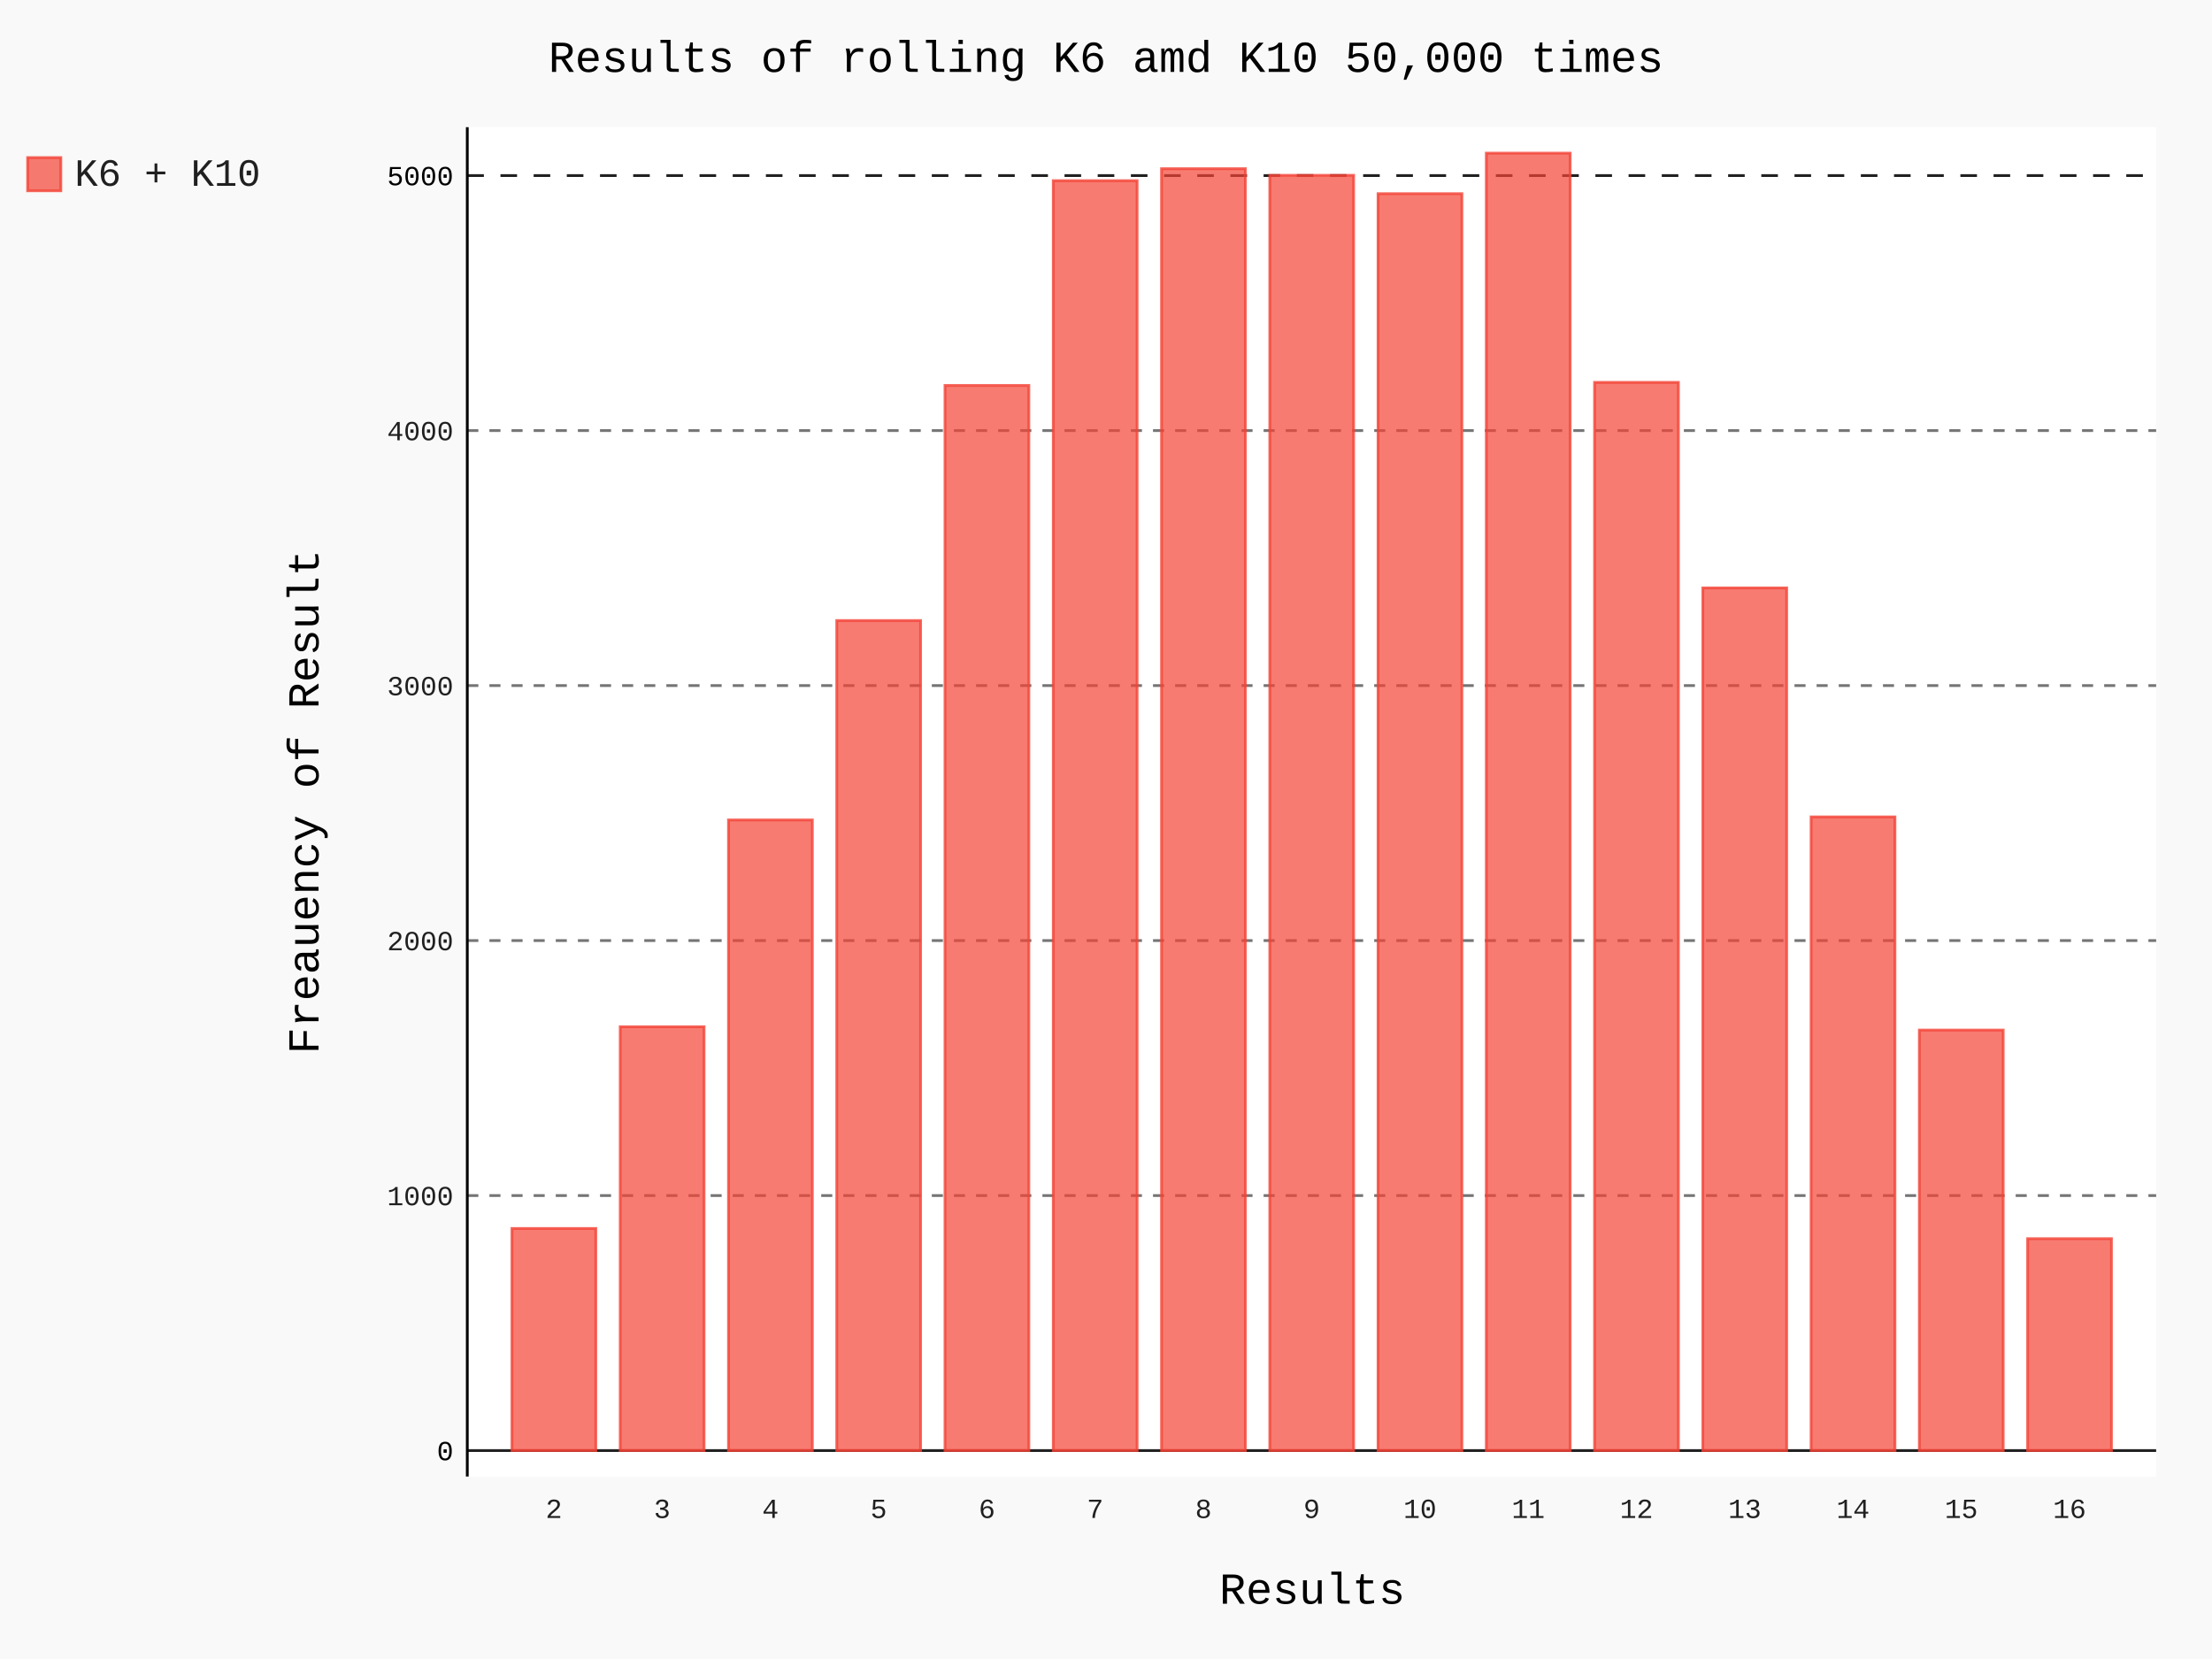
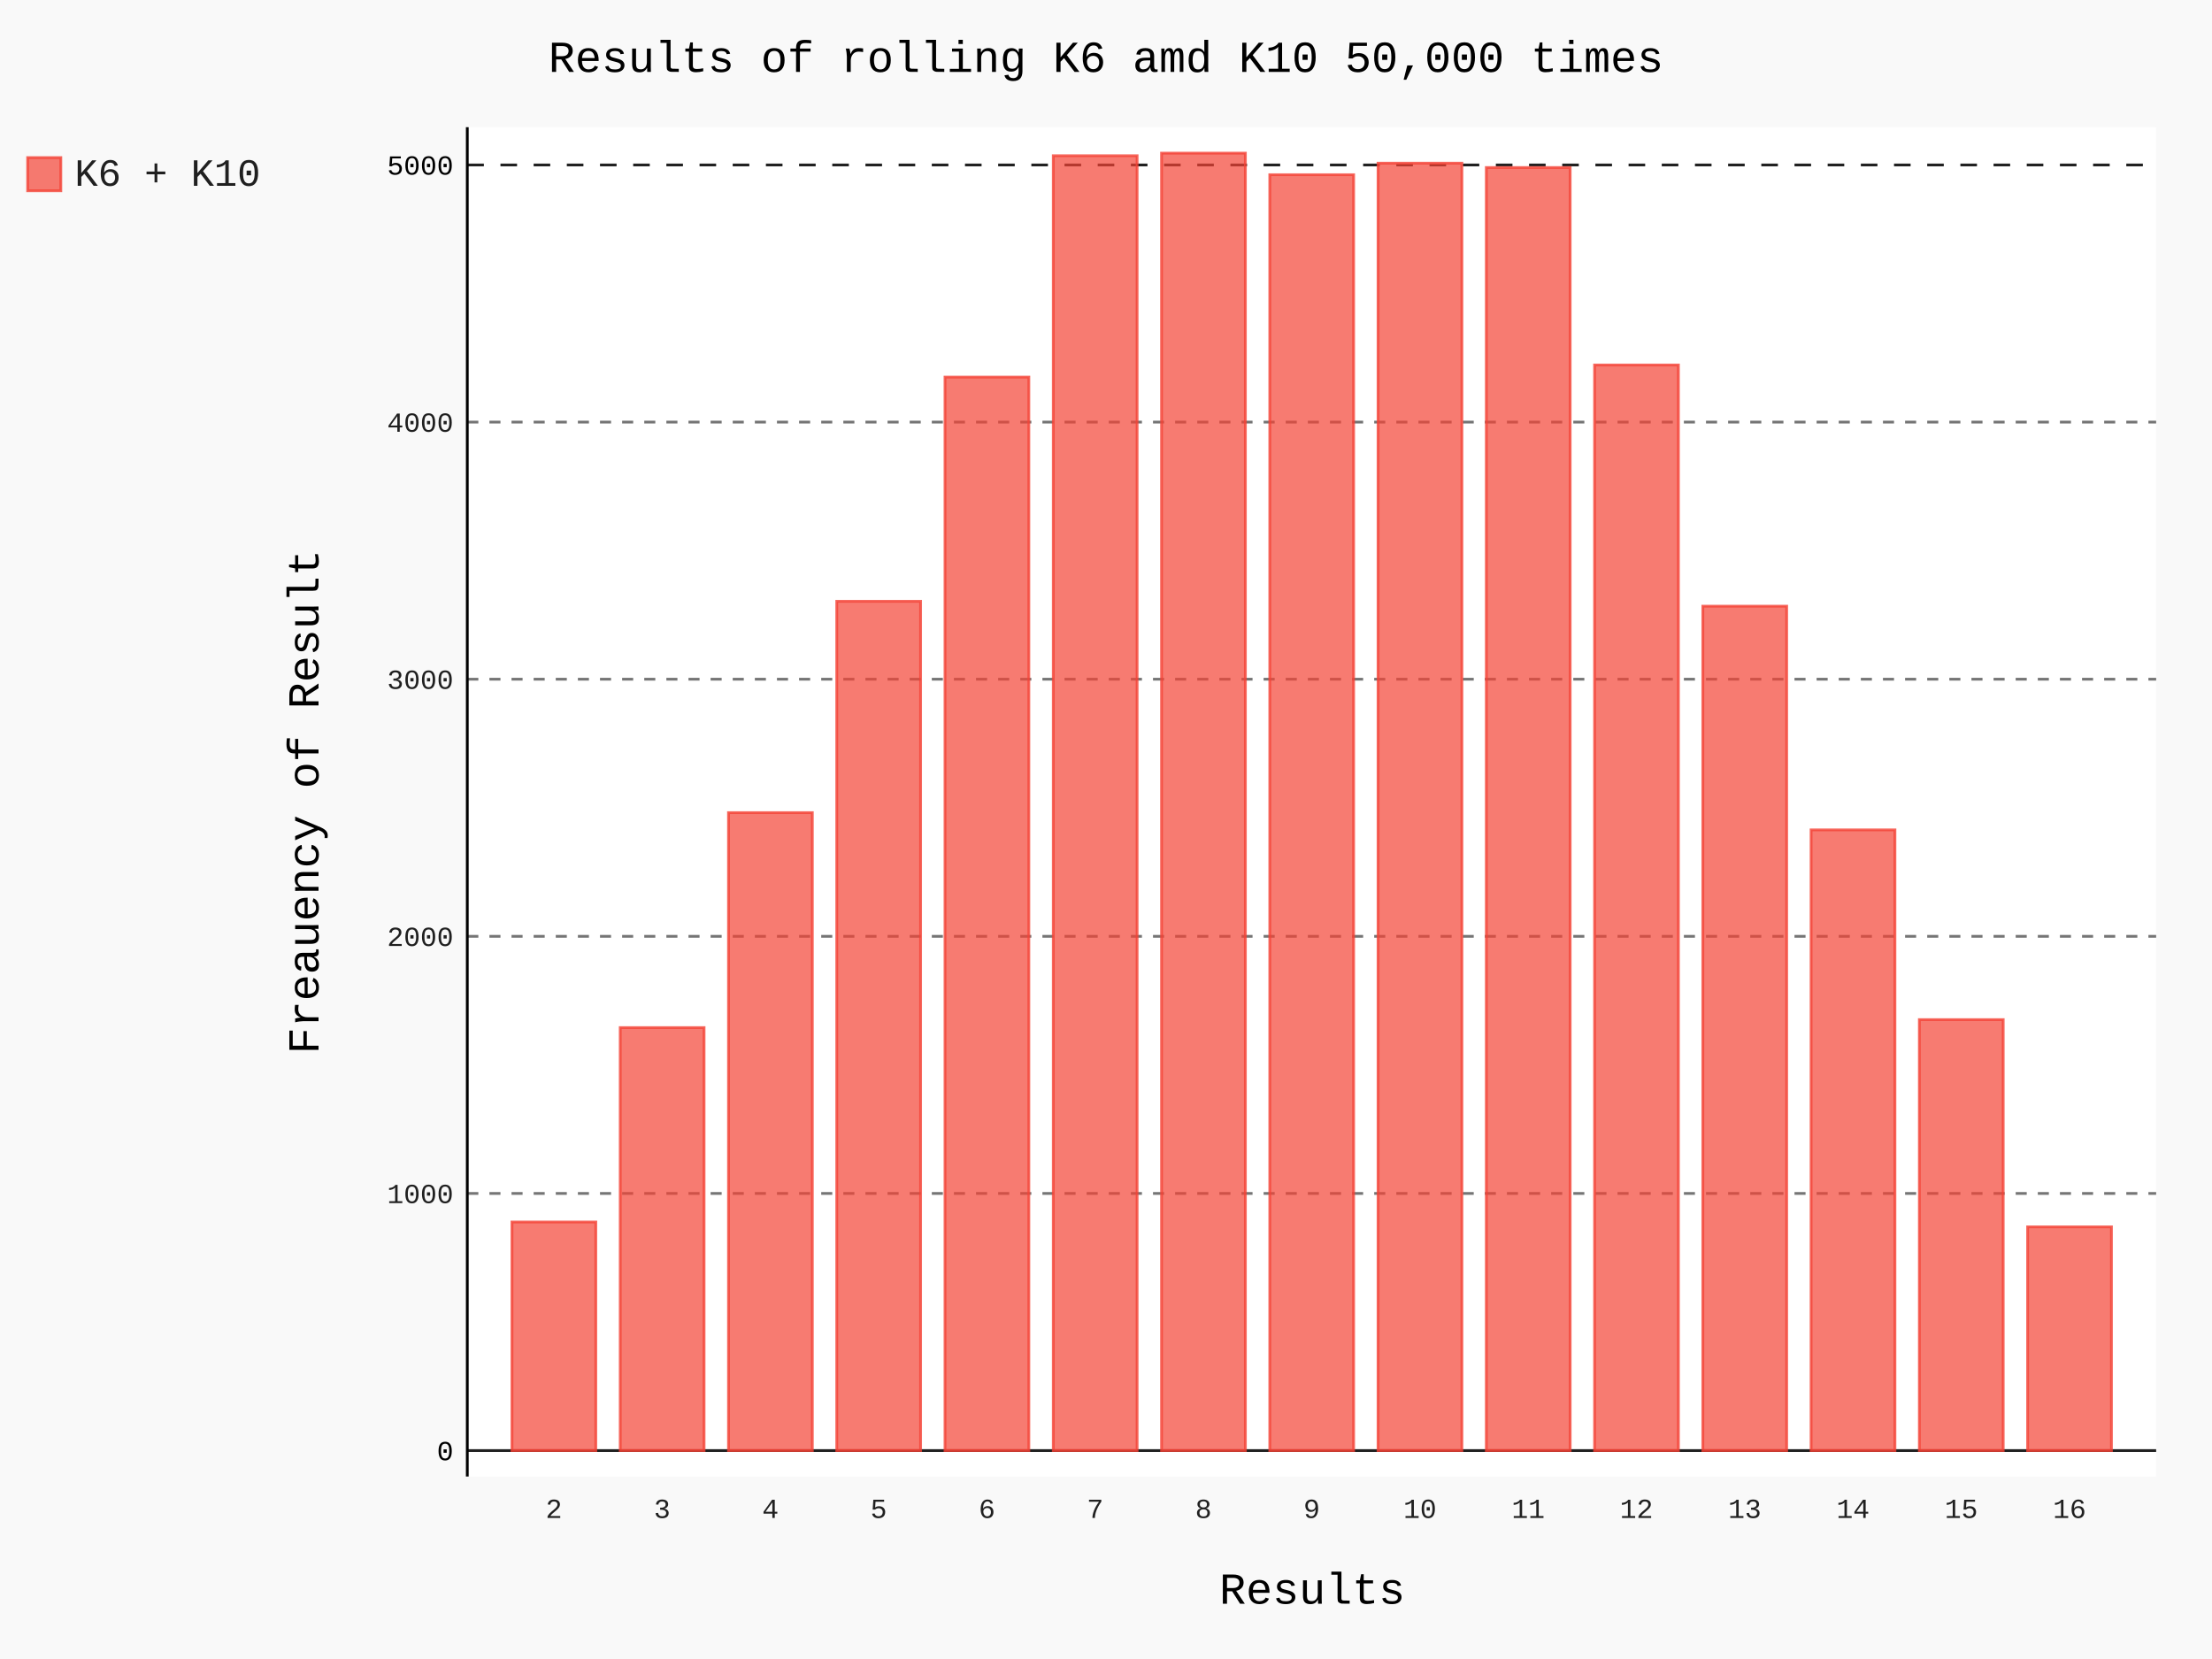
- <svg xmlns="http://www.w3.org/2000/svg" class="pygal-chart" id="chart-56fa57a1-1778-4af2-ad96-960149c46c1f" viewBox="0 0 800 600">
+ <svg xmlns="http://www.w3.org/2000/svg" class="pygal-chart" id="chart-04cfc852-0a4c-45dd-91a7-49f5a743dbed" viewBox="0 0 800 600">
  <defs>
-     <style type="text/css">#chart-56fa57a1-1778-4af2-ad96-960149c46c1f{-webkit-user-select:none;-webkit-font-smoothing:antialiased;font-family:Consolas,"Liberation Mono",Menlo,Courier,monospace}#chart-56fa57a1-1778-4af2-ad96-960149c46c1f .title{font-family:Consolas,"Liberation Mono",Menlo,Courier,monospace;font-size:16px}#chart-56fa57a1-1778-4af2-ad96-960149c46c1f .legends .legend text{font-family:Consolas,"Liberation Mono",Menlo,Courier,monospace;font-size:14px}#chart-56fa57a1-1778-4af2-ad96-960149c46c1f .axis text{font-family:Consolas,"Liberation Mono",Menlo,Courier,monospace;font-size:10px}#chart-56fa57a1-1778-4af2-ad96-960149c46c1f .axis text.major{font-family:Consolas,"Liberation Mono",Menlo,Courier,monospace;font-size:10px}#chart-56fa57a1-1778-4af2-ad96-960149c46c1f .text-overlay text.value{font-family:Consolas,"Liberation Mono",Menlo,Courier,monospace;font-size:16px}#chart-56fa57a1-1778-4af2-ad96-960149c46c1f .text-overlay text.label{font-family:Consolas,"Liberation Mono",Menlo,Courier,monospace;font-size:10px}#chart-56fa57a1-1778-4af2-ad96-960149c46c1f .tooltip{font-family:Consolas,"Liberation Mono",Menlo,Courier,monospace;font-size:14px}#chart-56fa57a1-1778-4af2-ad96-960149c46c1f text.no_data{font-family:Consolas,"Liberation Mono",Menlo,Courier,monospace;font-size:64px}
- #chart-56fa57a1-1778-4af2-ad96-960149c46c1f{background-color:rgba(249,249,249,1)}#chart-56fa57a1-1778-4af2-ad96-960149c46c1f path,#chart-56fa57a1-1778-4af2-ad96-960149c46c1f line,#chart-56fa57a1-1778-4af2-ad96-960149c46c1f rect,#chart-56fa57a1-1778-4af2-ad96-960149c46c1f circle{-webkit-transition:150ms;-moz-transition:150ms;transition:150ms}#chart-56fa57a1-1778-4af2-ad96-960149c46c1f .graph &gt; .background{fill:rgba(249,249,249,1)}#chart-56fa57a1-1778-4af2-ad96-960149c46c1f .plot &gt; .background{fill:rgba(255,255,255,1)}#chart-56fa57a1-1778-4af2-ad96-960149c46c1f .graph{fill:rgba(0,0,0,.87)}#chart-56fa57a1-1778-4af2-ad96-960149c46c1f text.no_data{fill:rgba(0,0,0,1)}#chart-56fa57a1-1778-4af2-ad96-960149c46c1f .title{fill:rgba(0,0,0,1)}#chart-56fa57a1-1778-4af2-ad96-960149c46c1f .legends .legend text{fill:rgba(0,0,0,.87)}#chart-56fa57a1-1778-4af2-ad96-960149c46c1f .legends .legend:hover text{fill:rgba(0,0,0,1)}#chart-56fa57a1-1778-4af2-ad96-960149c46c1f .axis .line{stroke:rgba(0,0,0,1)}#chart-56fa57a1-1778-4af2-ad96-960149c46c1f .axis .guide.line{stroke:rgba(0,0,0,.54)}#chart-56fa57a1-1778-4af2-ad96-960149c46c1f .axis .major.line{stroke:rgba(0,0,0,.87)}#chart-56fa57a1-1778-4af2-ad96-960149c46c1f .axis text.major{fill:rgba(0,0,0,1)}#chart-56fa57a1-1778-4af2-ad96-960149c46c1f .axis.y .guides:hover .guide.line,#chart-56fa57a1-1778-4af2-ad96-960149c46c1f .line-graph .axis.x .guides:hover .guide.line,#chart-56fa57a1-1778-4af2-ad96-960149c46c1f .stackedline-graph .axis.x .guides:hover .guide.line,#chart-56fa57a1-1778-4af2-ad96-960149c46c1f .xy-graph .axis.x .guides:hover .guide.line{stroke:rgba(0,0,0,1)}#chart-56fa57a1-1778-4af2-ad96-960149c46c1f .axis .guides:hover text{fill:rgba(0,0,0,1)}#chart-56fa57a1-1778-4af2-ad96-960149c46c1f .reactive{fill-opacity:.7;stroke-opacity:.8}#chart-56fa57a1-1778-4af2-ad96-960149c46c1f .ci{stroke:rgba(0,0,0,.87)}#chart-56fa57a1-1778-4af2-ad96-960149c46c1f .reactive.active,#chart-56fa57a1-1778-4af2-ad96-960149c46c1f .active .reactive{fill-opacity:.8;stroke-opacity:.9;stroke-width:4}#chart-56fa57a1-1778-4af2-ad96-960149c46c1f .ci .reactive.active{stroke-width:1.5}#chart-56fa57a1-1778-4af2-ad96-960149c46c1f .series text{fill:rgba(0,0,0,1)}#chart-56fa57a1-1778-4af2-ad96-960149c46c1f .tooltip rect{fill:rgba(255,255,255,1);stroke:rgba(0,0,0,1);-webkit-transition:opacity 150ms;-moz-transition:opacity 150ms;transition:opacity 150ms}#chart-56fa57a1-1778-4af2-ad96-960149c46c1f .tooltip .label{fill:rgba(0,0,0,.87)}#chart-56fa57a1-1778-4af2-ad96-960149c46c1f .tooltip .label{fill:rgba(0,0,0,.87)}#chart-56fa57a1-1778-4af2-ad96-960149c46c1f .tooltip .legend{font-size:.8em;fill:rgba(0,0,0,.54)}#chart-56fa57a1-1778-4af2-ad96-960149c46c1f .tooltip .x_label{font-size:.6em;fill:rgba(0,0,0,1)}#chart-56fa57a1-1778-4af2-ad96-960149c46c1f .tooltip .xlink{font-size:.5em;text-decoration:underline}#chart-56fa57a1-1778-4af2-ad96-960149c46c1f .tooltip .value{font-size:1.5em}#chart-56fa57a1-1778-4af2-ad96-960149c46c1f .bound{font-size:.5em}#chart-56fa57a1-1778-4af2-ad96-960149c46c1f .max-value{font-size:.75em;fill:rgba(0,0,0,.54)}#chart-56fa57a1-1778-4af2-ad96-960149c46c1f .map-element{fill:rgba(255,255,255,1);stroke:rgba(0,0,0,.54) !important}#chart-56fa57a1-1778-4af2-ad96-960149c46c1f .map-element .reactive{fill-opacity:inherit;stroke-opacity:inherit}#chart-56fa57a1-1778-4af2-ad96-960149c46c1f .color-0,#chart-56fa57a1-1778-4af2-ad96-960149c46c1f .color-0 a:visited{stroke:#F44336;fill:#F44336}#chart-56fa57a1-1778-4af2-ad96-960149c46c1f .text-overlay .color-0 text{fill:black}
- #chart-56fa57a1-1778-4af2-ad96-960149c46c1f text.no_data{text-anchor:middle}#chart-56fa57a1-1778-4af2-ad96-960149c46c1f .guide.line{fill:none}#chart-56fa57a1-1778-4af2-ad96-960149c46c1f .centered{text-anchor:middle}#chart-56fa57a1-1778-4af2-ad96-960149c46c1f .title{text-anchor:middle}#chart-56fa57a1-1778-4af2-ad96-960149c46c1f .legends .legend text{fill-opacity:1}#chart-56fa57a1-1778-4af2-ad96-960149c46c1f .axis.x text{text-anchor:middle}#chart-56fa57a1-1778-4af2-ad96-960149c46c1f .axis.x:not(.web) text[transform]{text-anchor:start}#chart-56fa57a1-1778-4af2-ad96-960149c46c1f .axis.x:not(.web) text[transform].backwards{text-anchor:end}#chart-56fa57a1-1778-4af2-ad96-960149c46c1f .axis.y text{text-anchor:end}#chart-56fa57a1-1778-4af2-ad96-960149c46c1f .axis.y text[transform].backwards{text-anchor:start}#chart-56fa57a1-1778-4af2-ad96-960149c46c1f .axis.y2 text{text-anchor:start}#chart-56fa57a1-1778-4af2-ad96-960149c46c1f .axis.y2 text[transform].backwards{text-anchor:end}#chart-56fa57a1-1778-4af2-ad96-960149c46c1f .axis .guide.line{stroke-dasharray:4,4}#chart-56fa57a1-1778-4af2-ad96-960149c46c1f .axis .major.guide.line{stroke-dasharray:6,6}#chart-56fa57a1-1778-4af2-ad96-960149c46c1f .horizontal .axis.y .guide.line,#chart-56fa57a1-1778-4af2-ad96-960149c46c1f .horizontal .axis.y2 .guide.line,#chart-56fa57a1-1778-4af2-ad96-960149c46c1f .vertical .axis.x .guide.line{opacity:0}#chart-56fa57a1-1778-4af2-ad96-960149c46c1f .horizontal .axis.always_show .guide.line,#chart-56fa57a1-1778-4af2-ad96-960149c46c1f .vertical .axis.always_show .guide.line{opacity:1 !important}#chart-56fa57a1-1778-4af2-ad96-960149c46c1f .axis.y .guides:hover .guide.line,#chart-56fa57a1-1778-4af2-ad96-960149c46c1f .axis.y2 .guides:hover .guide.line,#chart-56fa57a1-1778-4af2-ad96-960149c46c1f .axis.x .guides:hover .guide.line{opacity:1}#chart-56fa57a1-1778-4af2-ad96-960149c46c1f .axis .guides:hover text{opacity:1}#chart-56fa57a1-1778-4af2-ad96-960149c46c1f .nofill{fill:none}#chart-56fa57a1-1778-4af2-ad96-960149c46c1f .subtle-fill{fill-opacity:.2}#chart-56fa57a1-1778-4af2-ad96-960149c46c1f .dot{stroke-width:1px;fill-opacity:1}#chart-56fa57a1-1778-4af2-ad96-960149c46c1f .dot.active{stroke-width:5px}#chart-56fa57a1-1778-4af2-ad96-960149c46c1f .dot.negative{fill:transparent}#chart-56fa57a1-1778-4af2-ad96-960149c46c1f text,#chart-56fa57a1-1778-4af2-ad96-960149c46c1f tspan{stroke:none !important}#chart-56fa57a1-1778-4af2-ad96-960149c46c1f .series text.active{opacity:1}#chart-56fa57a1-1778-4af2-ad96-960149c46c1f .tooltip rect{fill-opacity:.95;stroke-width:.5}#chart-56fa57a1-1778-4af2-ad96-960149c46c1f .tooltip text{fill-opacity:1}#chart-56fa57a1-1778-4af2-ad96-960149c46c1f .showable{visibility:hidden}#chart-56fa57a1-1778-4af2-ad96-960149c46c1f .showable.shown{visibility:visible}#chart-56fa57a1-1778-4af2-ad96-960149c46c1f .gauge-background{fill:rgba(229,229,229,1);stroke:none}#chart-56fa57a1-1778-4af2-ad96-960149c46c1f .bg-lines{stroke:rgba(249,249,249,1);stroke-width:2px}</style>
+     <style type="text/css">#chart-04cfc852-0a4c-45dd-91a7-49f5a743dbed{-webkit-user-select:none;-webkit-font-smoothing:antialiased;font-family:Consolas,"Liberation Mono",Menlo,Courier,monospace}#chart-04cfc852-0a4c-45dd-91a7-49f5a743dbed .title{font-family:Consolas,"Liberation Mono",Menlo,Courier,monospace;font-size:16px}#chart-04cfc852-0a4c-45dd-91a7-49f5a743dbed .legends .legend text{font-family:Consolas,"Liberation Mono",Menlo,Courier,monospace;font-size:14px}#chart-04cfc852-0a4c-45dd-91a7-49f5a743dbed .axis text{font-family:Consolas,"Liberation Mono",Menlo,Courier,monospace;font-size:10px}#chart-04cfc852-0a4c-45dd-91a7-49f5a743dbed .axis text.major{font-family:Consolas,"Liberation Mono",Menlo,Courier,monospace;font-size:10px}#chart-04cfc852-0a4c-45dd-91a7-49f5a743dbed .text-overlay text.value{font-family:Consolas,"Liberation Mono",Menlo,Courier,monospace;font-size:16px}#chart-04cfc852-0a4c-45dd-91a7-49f5a743dbed .text-overlay text.label{font-family:Consolas,"Liberation Mono",Menlo,Courier,monospace;font-size:10px}#chart-04cfc852-0a4c-45dd-91a7-49f5a743dbed .tooltip{font-family:Consolas,"Liberation Mono",Menlo,Courier,monospace;font-size:14px}#chart-04cfc852-0a4c-45dd-91a7-49f5a743dbed text.no_data{font-family:Consolas,"Liberation Mono",Menlo,Courier,monospace;font-size:64px}
+ #chart-04cfc852-0a4c-45dd-91a7-49f5a743dbed{background-color:rgba(249,249,249,1)}#chart-04cfc852-0a4c-45dd-91a7-49f5a743dbed path,#chart-04cfc852-0a4c-45dd-91a7-49f5a743dbed line,#chart-04cfc852-0a4c-45dd-91a7-49f5a743dbed rect,#chart-04cfc852-0a4c-45dd-91a7-49f5a743dbed circle{-webkit-transition:150ms;-moz-transition:150ms;transition:150ms}#chart-04cfc852-0a4c-45dd-91a7-49f5a743dbed .graph &gt; .background{fill:rgba(249,249,249,1)}#chart-04cfc852-0a4c-45dd-91a7-49f5a743dbed .plot &gt; .background{fill:rgba(255,255,255,1)}#chart-04cfc852-0a4c-45dd-91a7-49f5a743dbed .graph{fill:rgba(0,0,0,.87)}#chart-04cfc852-0a4c-45dd-91a7-49f5a743dbed text.no_data{fill:rgba(0,0,0,1)}#chart-04cfc852-0a4c-45dd-91a7-49f5a743dbed .title{fill:rgba(0,0,0,1)}#chart-04cfc852-0a4c-45dd-91a7-49f5a743dbed .legends .legend text{fill:rgba(0,0,0,.87)}#chart-04cfc852-0a4c-45dd-91a7-49f5a743dbed .legends .legend:hover text{fill:rgba(0,0,0,1)}#chart-04cfc852-0a4c-45dd-91a7-49f5a743dbed .axis .line{stroke:rgba(0,0,0,1)}#chart-04cfc852-0a4c-45dd-91a7-49f5a743dbed .axis .guide.line{stroke:rgba(0,0,0,.54)}#chart-04cfc852-0a4c-45dd-91a7-49f5a743dbed .axis .major.line{stroke:rgba(0,0,0,.87)}#chart-04cfc852-0a4c-45dd-91a7-49f5a743dbed .axis text.major{fill:rgba(0,0,0,1)}#chart-04cfc852-0a4c-45dd-91a7-49f5a743dbed .axis.y .guides:hover .guide.line,#chart-04cfc852-0a4c-45dd-91a7-49f5a743dbed .line-graph .axis.x .guides:hover .guide.line,#chart-04cfc852-0a4c-45dd-91a7-49f5a743dbed .stackedline-graph .axis.x .guides:hover .guide.line,#chart-04cfc852-0a4c-45dd-91a7-49f5a743dbed .xy-graph .axis.x .guides:hover .guide.line{stroke:rgba(0,0,0,1)}#chart-04cfc852-0a4c-45dd-91a7-49f5a743dbed .axis .guides:hover text{fill:rgba(0,0,0,1)}#chart-04cfc852-0a4c-45dd-91a7-49f5a743dbed .reactive{fill-opacity:.7;stroke-opacity:.8}#chart-04cfc852-0a4c-45dd-91a7-49f5a743dbed .ci{stroke:rgba(0,0,0,.87)}#chart-04cfc852-0a4c-45dd-91a7-49f5a743dbed .reactive.active,#chart-04cfc852-0a4c-45dd-91a7-49f5a743dbed .active .reactive{fill-opacity:.8;stroke-opacity:.9;stroke-width:4}#chart-04cfc852-0a4c-45dd-91a7-49f5a743dbed .ci .reactive.active{stroke-width:1.5}#chart-04cfc852-0a4c-45dd-91a7-49f5a743dbed .series text{fill:rgba(0,0,0,1)}#chart-04cfc852-0a4c-45dd-91a7-49f5a743dbed .tooltip rect{fill:rgba(255,255,255,1);stroke:rgba(0,0,0,1);-webkit-transition:opacity 150ms;-moz-transition:opacity 150ms;transition:opacity 150ms}#chart-04cfc852-0a4c-45dd-91a7-49f5a743dbed .tooltip .label{fill:rgba(0,0,0,.87)}#chart-04cfc852-0a4c-45dd-91a7-49f5a743dbed .tooltip .label{fill:rgba(0,0,0,.87)}#chart-04cfc852-0a4c-45dd-91a7-49f5a743dbed .tooltip .legend{font-size:.8em;fill:rgba(0,0,0,.54)}#chart-04cfc852-0a4c-45dd-91a7-49f5a743dbed .tooltip .x_label{font-size:.6em;fill:rgba(0,0,0,1)}#chart-04cfc852-0a4c-45dd-91a7-49f5a743dbed .tooltip .xlink{font-size:.5em;text-decoration:underline}#chart-04cfc852-0a4c-45dd-91a7-49f5a743dbed .tooltip .value{font-size:1.5em}#chart-04cfc852-0a4c-45dd-91a7-49f5a743dbed .bound{font-size:.5em}#chart-04cfc852-0a4c-45dd-91a7-49f5a743dbed .max-value{font-size:.75em;fill:rgba(0,0,0,.54)}#chart-04cfc852-0a4c-45dd-91a7-49f5a743dbed .map-element{fill:rgba(255,255,255,1);stroke:rgba(0,0,0,.54) !important}#chart-04cfc852-0a4c-45dd-91a7-49f5a743dbed .map-element .reactive{fill-opacity:inherit;stroke-opacity:inherit}#chart-04cfc852-0a4c-45dd-91a7-49f5a743dbed .color-0,#chart-04cfc852-0a4c-45dd-91a7-49f5a743dbed .color-0 a:visited{stroke:#F44336;fill:#F44336}#chart-04cfc852-0a4c-45dd-91a7-49f5a743dbed .text-overlay .color-0 text{fill:black}
+ #chart-04cfc852-0a4c-45dd-91a7-49f5a743dbed text.no_data{text-anchor:middle}#chart-04cfc852-0a4c-45dd-91a7-49f5a743dbed .guide.line{fill:none}#chart-04cfc852-0a4c-45dd-91a7-49f5a743dbed .centered{text-anchor:middle}#chart-04cfc852-0a4c-45dd-91a7-49f5a743dbed .title{text-anchor:middle}#chart-04cfc852-0a4c-45dd-91a7-49f5a743dbed .legends .legend text{fill-opacity:1}#chart-04cfc852-0a4c-45dd-91a7-49f5a743dbed .axis.x text{text-anchor:middle}#chart-04cfc852-0a4c-45dd-91a7-49f5a743dbed .axis.x:not(.web) text[transform]{text-anchor:start}#chart-04cfc852-0a4c-45dd-91a7-49f5a743dbed .axis.x:not(.web) text[transform].backwards{text-anchor:end}#chart-04cfc852-0a4c-45dd-91a7-49f5a743dbed .axis.y text{text-anchor:end}#chart-04cfc852-0a4c-45dd-91a7-49f5a743dbed .axis.y text[transform].backwards{text-anchor:start}#chart-04cfc852-0a4c-45dd-91a7-49f5a743dbed .axis.y2 text{text-anchor:start}#chart-04cfc852-0a4c-45dd-91a7-49f5a743dbed .axis.y2 text[transform].backwards{text-anchor:end}#chart-04cfc852-0a4c-45dd-91a7-49f5a743dbed .axis .guide.line{stroke-dasharray:4,4}#chart-04cfc852-0a4c-45dd-91a7-49f5a743dbed .axis .major.guide.line{stroke-dasharray:6,6}#chart-04cfc852-0a4c-45dd-91a7-49f5a743dbed .horizontal .axis.y .guide.line,#chart-04cfc852-0a4c-45dd-91a7-49f5a743dbed .horizontal .axis.y2 .guide.line,#chart-04cfc852-0a4c-45dd-91a7-49f5a743dbed .vertical .axis.x .guide.line{opacity:0}#chart-04cfc852-0a4c-45dd-91a7-49f5a743dbed .horizontal .axis.always_show .guide.line,#chart-04cfc852-0a4c-45dd-91a7-49f5a743dbed .vertical .axis.always_show .guide.line{opacity:1 !important}#chart-04cfc852-0a4c-45dd-91a7-49f5a743dbed .axis.y .guides:hover .guide.line,#chart-04cfc852-0a4c-45dd-91a7-49f5a743dbed .axis.y2 .guides:hover .guide.line,#chart-04cfc852-0a4c-45dd-91a7-49f5a743dbed .axis.x .guides:hover .guide.line{opacity:1}#chart-04cfc852-0a4c-45dd-91a7-49f5a743dbed .axis .guides:hover text{opacity:1}#chart-04cfc852-0a4c-45dd-91a7-49f5a743dbed .nofill{fill:none}#chart-04cfc852-0a4c-45dd-91a7-49f5a743dbed .subtle-fill{fill-opacity:.2}#chart-04cfc852-0a4c-45dd-91a7-49f5a743dbed .dot{stroke-width:1px;fill-opacity:1}#chart-04cfc852-0a4c-45dd-91a7-49f5a743dbed .dot.active{stroke-width:5px}#chart-04cfc852-0a4c-45dd-91a7-49f5a743dbed .dot.negative{fill:transparent}#chart-04cfc852-0a4c-45dd-91a7-49f5a743dbed text,#chart-04cfc852-0a4c-45dd-91a7-49f5a743dbed tspan{stroke:none !important}#chart-04cfc852-0a4c-45dd-91a7-49f5a743dbed .series text.active{opacity:1}#chart-04cfc852-0a4c-45dd-91a7-49f5a743dbed .tooltip rect{fill-opacity:.95;stroke-width:.5}#chart-04cfc852-0a4c-45dd-91a7-49f5a743dbed .tooltip text{fill-opacity:1}#chart-04cfc852-0a4c-45dd-91a7-49f5a743dbed .showable{visibility:hidden}#chart-04cfc852-0a4c-45dd-91a7-49f5a743dbed .showable.shown{visibility:visible}#chart-04cfc852-0a4c-45dd-91a7-49f5a743dbed .gauge-background{fill:rgba(229,229,229,1);stroke:none}#chart-04cfc852-0a4c-45dd-91a7-49f5a743dbed .bg-lines{stroke:rgba(249,249,249,1);stroke-width:2px}</style>
  </defs>
  <g class="graph bar-graph vertical">
    <rect class="background" height="600" width="800" x="0" y="0" />
    <g class="plot" transform="translate(169, 46)">
      <rect class="background" height="488" width="610.8" x="0" y="0" />
      <g class="axis y always_show">
        <g class="guides">
          <path class="axis major line" d="M0 478.615 h610.8" />
          <text class="major" x="-5" y="482.115">0</text>
        </g>
        <g class="guides">
-           <path class="guide line" d="M0 386.392 h610.8" />
-           <text class="" x="-5" y="389.892">1000</text>
+           <path class="guide line" d="M0 385.625 h610.8" />
+           <text class="" x="-5" y="389.125">1000</text>
        </g>
        <g class="guides">
-           <path class="guide line" d="M0 294.169 h610.8" />
-           <text class="" x="-5" y="297.669">2000</text>
+           <path class="guide line" d="M0 292.634 h610.8" />
+           <text class="" x="-5" y="296.134">2000</text>
        </g>
        <g class="guides">
-           <path class="guide line" d="M0 201.946 h610.8" />
-           <text class="" x="-5" y="205.446">3000</text>
+           <path class="guide line" d="M0 199.643 h610.8" />
+           <text class="" x="-5" y="203.143">3000</text>
        </g>
        <g class="guides">
-           <path class="guide line" d="M0 109.723 h610.8" />
-           <text class="" x="-5" y="113.223">4000</text>
+           <path class="guide line" d="M0 106.653 h610.8" />
+           <text class="" x="-5" y="110.153">4000</text>
        </g>
        <g class="guides">
-           <path class="major guide line" d="M0 17.5 h610.8" />
-           <text class="major" x="-5" y="21">5000</text>
+           <path class="major guide line" d="M0 13.662 h610.8" />
+           <text class="major" x="-5" y="17.162">5000</text>
        </g>
      </g>
      <g class="axis x">
        <path class="line" d="M0 0 v488" />
        <g class="guides">
          <path class="guide line" d="M31.323 0 v488" />
          <text class="" x="31.323" y="503.0">2</text>
        </g>
        <g class="guides">
          <path class="guide line" d="M70.477 0 v488" />
          <text class="" x="70.477" y="503.0">3</text>
        </g>
        <g class="guides">
          <path class="guide line" d="M109.631 0 v488" />
          <text class="" x="109.631" y="503.0">4</text>
        </g>
        <g class="guides">
          <path class="guide line" d="M148.785 0 v488" />
          <text class="" x="148.785" y="503.0">5</text>
        </g>
        <g class="guides">
          <path class="guide line" d="M187.938 0 v488" />
          <text class="" x="187.938" y="503.0">6</text>
        </g>
        <g class="guides">
          <path class="guide line" d="M227.092 0 v488" />
          <text class="" x="227.092" y="503.0">7</text>
        </g>
        <g class="guides">
          <path class="guide line" d="M266.246 0 v488" />
          <text class="" x="266.246" y="503.0">8</text>
        </g>
        <g class="guides">
          <path class="guide line" d="M305.4 0 v488" />
          <text class="" x="305.4" y="503.0">9</text>
        </g>
        <g class="guides">
          <path class="guide line" d="M344.554 0 v488" />
          <text class="" x="344.554" y="503.0">10</text>
        </g>
        <g class="guides">
          <path class="guide line" d="M383.708 0 v488" />
          <text class="" x="383.708" y="503.0">11</text>
        </g>
        <g class="guides">
          <path class="guide line" d="M422.862 0 v488" />
          <text class="" x="422.862" y="503.0">12</text>
        </g>
        <g class="guides">
          <path class="guide line" d="M462.015 0 v488" />
          <text class="" x="462.015" y="503.0">13</text>
        </g>
        <g class="guides">
          <path class="guide line" d="M501.169 0 v488" />
          <text class="" x="501.169" y="503.0">14</text>
        </g>
        <g class="guides">
          <path class="guide line" d="M540.323 0 v488" />
          <text class="" x="540.323" y="503.0">15</text>
        </g>
        <g class="guides">
          <path class="guide line" d="M579.477 0 v488" />
          <text class="" x="579.477" y="503.0">16</text>
        </g>
      </g>
      <g class="series serie-0 color-0">
        <g class="bars">
          <g class="bar">
-             <rect class="rect reactive tooltip-trigger" height="80.326" rx="0" ry="0" width="30.321" x="16.163" y="398.289" />
+             <rect class="rect reactive tooltip-trigger" height="82.669" rx="0" ry="0" width="30.321" x="16.163" y="395.947" />
          </g>
          <g class="bar">
-             <rect class="rect reactive tooltip-trigger" height="153.275" rx="0" ry="0" width="30.321" x="55.317" y="325.341" />
+             <rect class="rect reactive tooltip-trigger" height="152.97" rx="0" ry="0" width="30.321" x="55.317" y="325.646" />
          </g>
          <g class="bar">
-             <rect class="rect reactive tooltip-trigger" height="228.068" rx="0" ry="0" width="30.321" x="94.47" y="250.548" />
+             <rect class="rect reactive tooltip-trigger" height="230.71" rx="0" ry="0" width="30.321" x="94.47" y="247.906" />
          </g>
          <g class="bar">
-             <rect class="rect reactive tooltip-trigger" height="300.186" rx="0" ry="0" width="30.321" x="133.624" y="178.429" />
+             <rect class="rect reactive tooltip-trigger" height="307.148" rx="0" ry="0" width="30.321" x="133.624" y="171.467" />
          </g>
          <g class="bar">
-             <rect class="rect reactive tooltip-trigger" height="385.216" rx="0" ry="0" width="30.321" x="172.778" y="93.4" />
+             <rect class="rect reactive tooltip-trigger" height="388.236" rx="0" ry="0" width="30.321" x="172.778" y="90.379" />
          </g>
          <g class="bar">
-             <rect class="rect reactive tooltip-trigger" height="459.271" rx="0" ry="0" width="30.321" x="211.932" y="19.345" />
+             <rect class="rect reactive tooltip-trigger" height="468.301" rx="0" ry="0" width="30.321" x="211.932" y="10.315" />
          </g>
          <g class="bar">
-             <rect class="rect reactive tooltip-trigger" height="463.605" rx="0" ry="0" width="30.321" x="251.086" y="15.01" />
+             <rect class="rect reactive tooltip-trigger" height="469.231" rx="0" ry="0" width="30.321" x="251.086" y="9.385" />
          </g>
          <g class="bar">
-             <rect class="rect reactive tooltip-trigger" height="461.207" rx="0" ry="0" width="30.321" x="290.24" y="17.408" />
+             <rect class="rect reactive tooltip-trigger" height="461.42" rx="0" ry="0" width="30.321" x="290.24" y="17.196" />
          </g>
          <g class="bar">
-             <rect class="rect reactive tooltip-trigger" height="454.567" rx="0" ry="0" width="30.321" x="329.393" y="24.048" />
+             <rect class="rect reactive tooltip-trigger" height="465.604" rx="0" ry="0" width="30.321" x="329.393" y="13.011" />
          </g>
          <g class="bar">
-             <rect class="rect reactive tooltip-trigger" height="469.231" rx="0" ry="0" width="30.321" x="368.547" y="9.385" />
+             <rect class="rect reactive tooltip-trigger" height="464.023" rx="0" ry="0" width="30.321" x="368.547" y="14.592" />
          </g>
          <g class="bar">
-             <rect class="rect reactive tooltip-trigger" height="386.322" rx="0" ry="0" width="30.321" x="407.701" y="92.293" />
+             <rect class="rect reactive tooltip-trigger" height="392.606" rx="0" ry="0" width="30.321" x="407.701" y="86.009" />
          </g>
          <g class="bar">
-             <rect class="rect reactive tooltip-trigger" height="311.991" rx="0" ry="0" width="30.321" x="446.855" y="166.625" />
+             <rect class="rect reactive tooltip-trigger" height="305.381" rx="0" ry="0" width="30.321" x="446.855" y="173.234" />
          </g>
          <g class="bar">
-             <rect class="rect reactive tooltip-trigger" height="229.174" rx="0" ry="0" width="30.321" x="486.009" y="249.441" />
+             <rect class="rect reactive tooltip-trigger" height="224.479" rx="0" ry="0" width="30.321" x="486.009" y="254.136" />
          </g>
          <g class="bar">
-             <rect class="rect reactive tooltip-trigger" height="152.076" rx="0" ry="0" width="30.321" x="525.163" y="326.54" />
+             <rect class="rect reactive tooltip-trigger" height="155.852" rx="0" ry="0" width="30.321" x="525.163" y="322.763" />
          </g>
          <g class="bar">
-             <rect class="rect reactive tooltip-trigger" height="76.637" rx="0" ry="0" width="30.321" x="564.317" y="401.978" />
+             <rect class="rect reactive tooltip-trigger" height="80.902" rx="0" ry="0" width="30.321" x="564.317" y="397.714" />
          </g>
        </g>
      </g>
    </g>
    <g class="titles">
      <text class="title plot_title" x="400.0" y="26">Results of rolling K6 amd K10 50,000 times</text>
      <text class="title" x="474.6" y="580">Results</text>
      <text class="title" transform="rotate(-90 89.2 290)" x="89.2" y="316.0">Freauency of Result</text>
    </g>
    <g class="plot overlay" transform="translate(169, 46)">
      <g class="series serie-0 color-0" />
    </g>
    <g class="plot text-overlay" transform="translate(169, 46)">
      <g class="series serie-0 color-0" />
    </g>
    <g class="plot tooltip-overlay" transform="translate(169, 46)">
      <g class="tooltip" style="opacity: 0" transform="translate(0 0)">
        <rect class="tooltip-box" height="0" rx="0" ry="0" width="0" />
        <g class="text" />
      </g>
    </g>
    <g class="legends" transform="translate(10, 56)">
      <g class="legend reactive activate-serie" id="activate-serie-0">
        <rect class="color-0 reactive" height="12" width="12" x="0.0" y="1.0" />
        <text x="17.0" y="11.2">K6 + K10</text>
      </g>
    </g>
    <g class="legends" transform="translate(790, 56)" />
  </g>
</svg>
